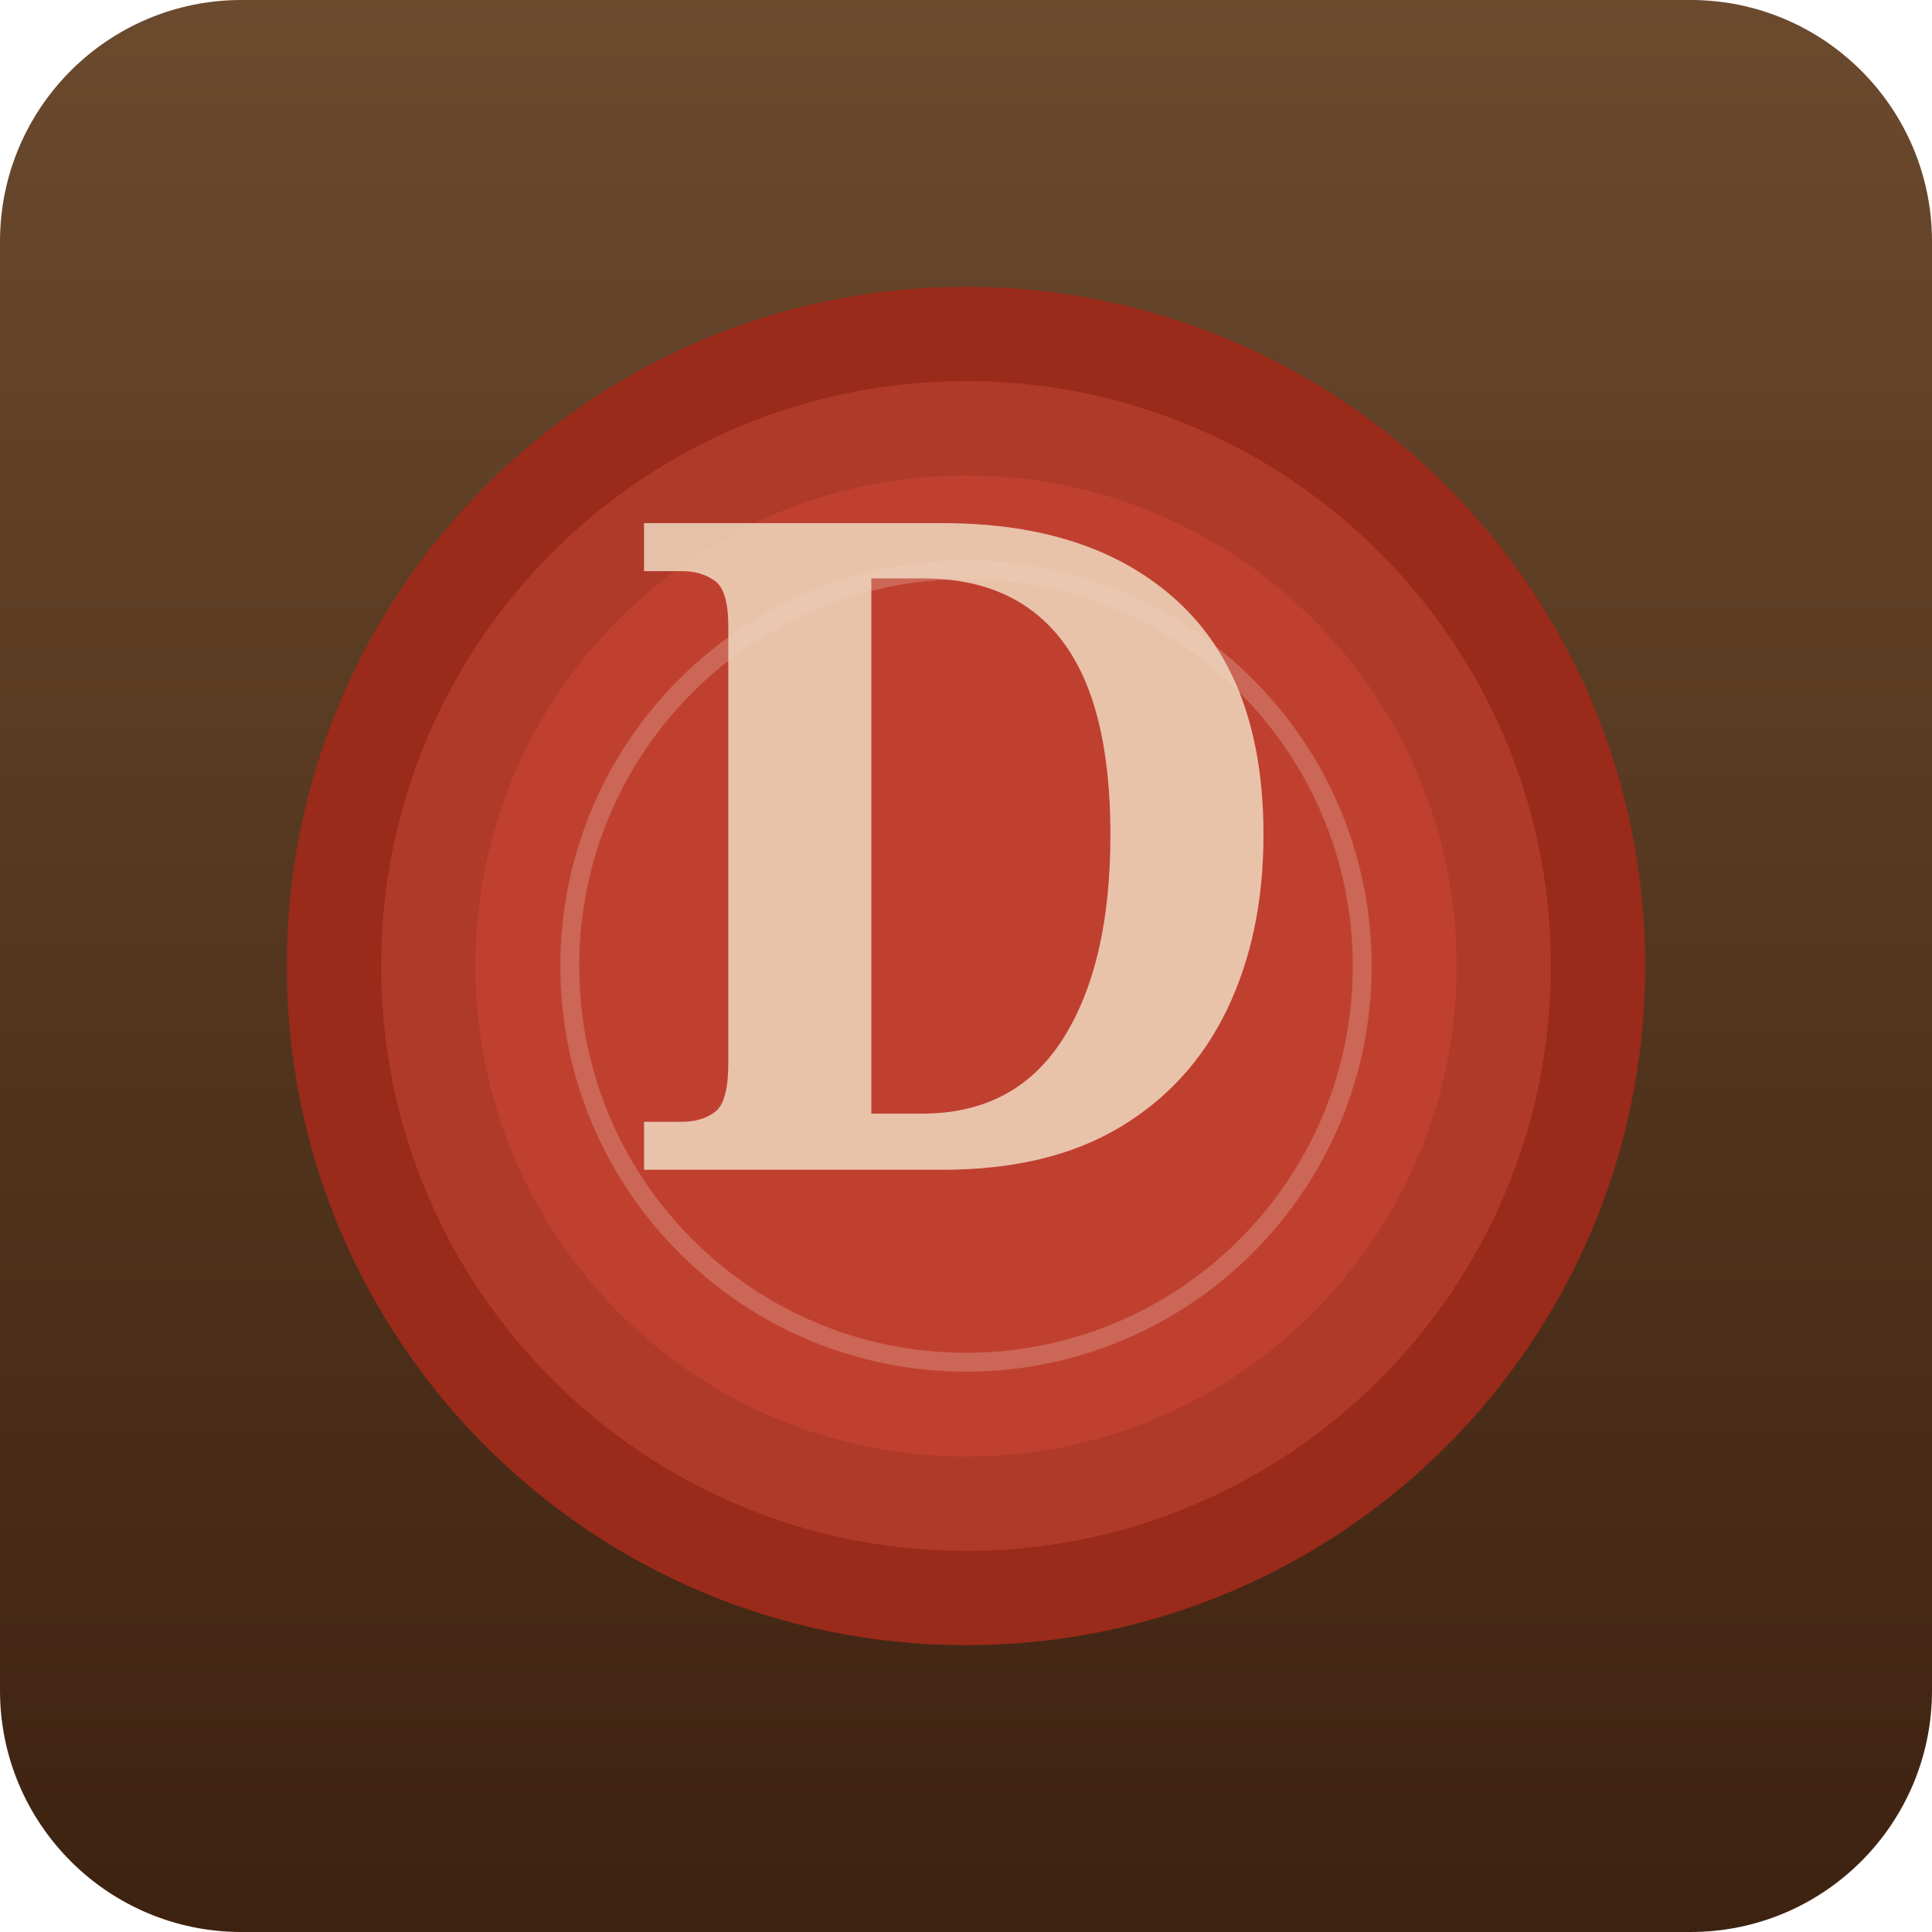
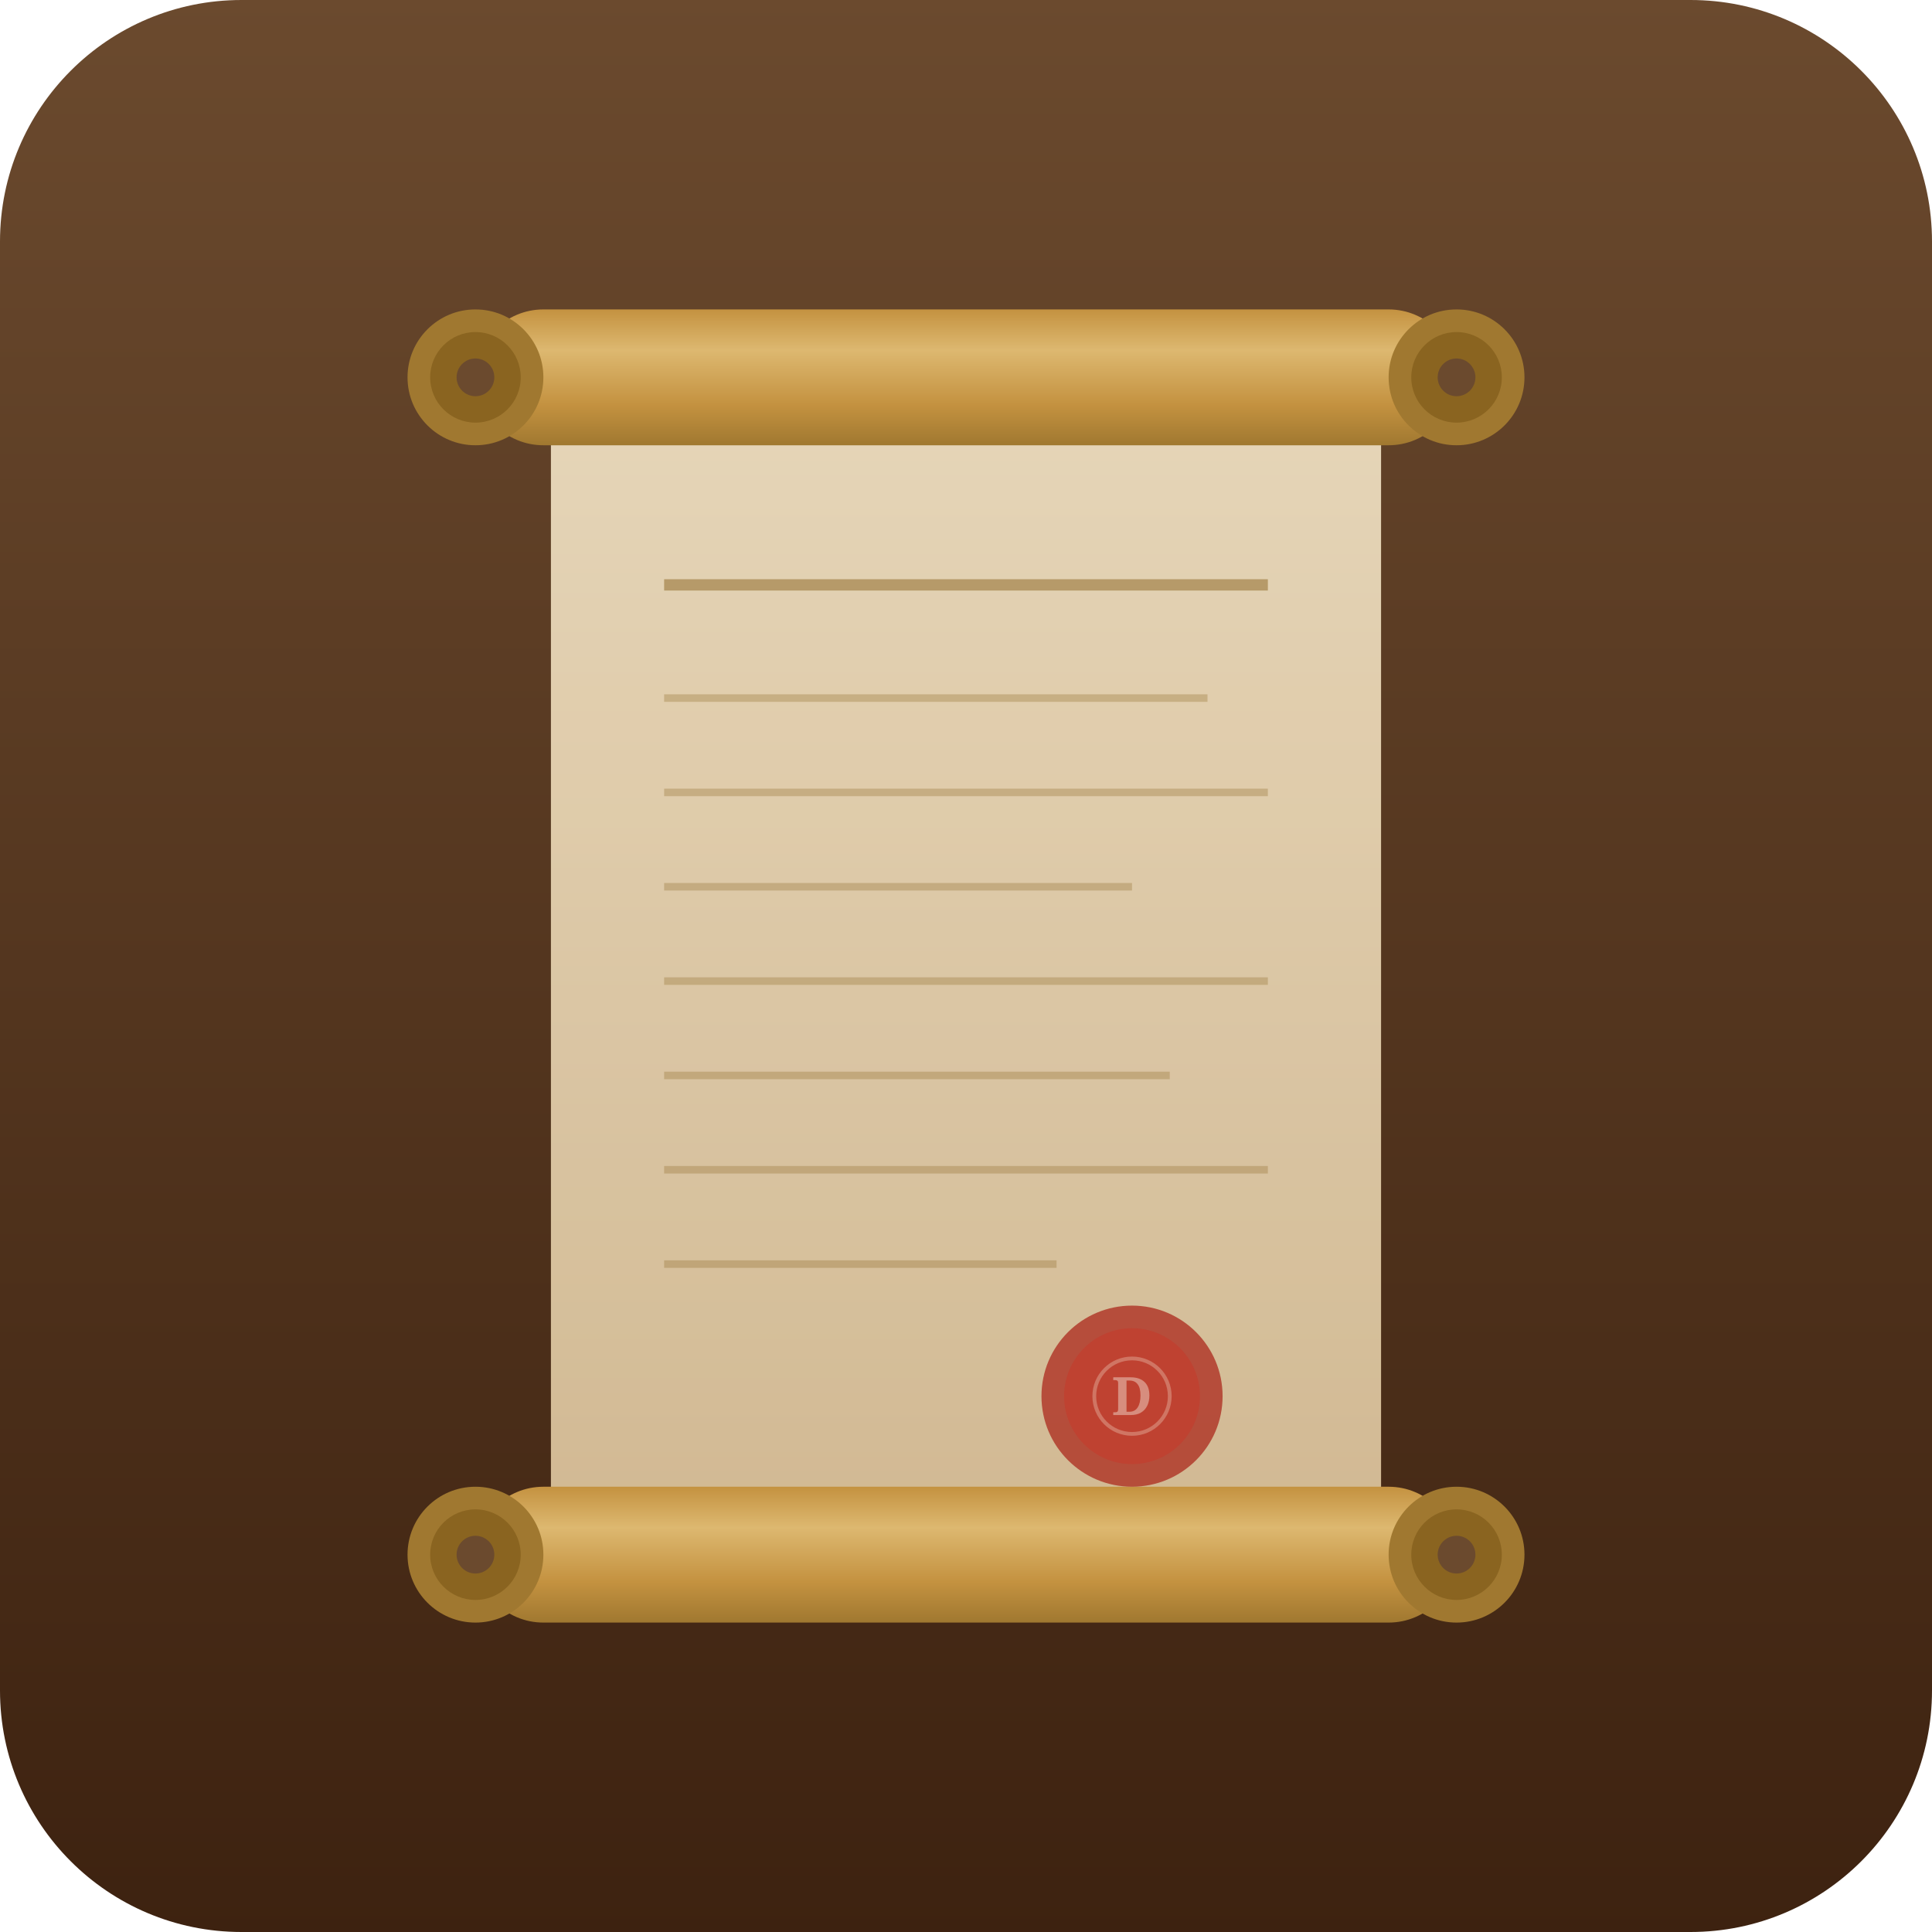
<svg xmlns="http://www.w3.org/2000/svg" viewBox="0 0 512 512">
  <defs>
    <linearGradient id="bg" x1="0" y1="0" x2="0" y2="1">
      <stop offset="0%" stop-color="#6b4a2e" />
      <stop offset="100%" stop-color="#3d2210" />
    </linearGradient>
+     <linearGradient id="paper" x1="0" y1="0" x2="0" y2="1">
+       <stop offset="0%" stop-color="#f5e6c8" />
+       <stop offset="100%" stop-color="#e0c8a0" />
+     </linearGradient>
+     <linearGradient id="roll" x1="0" y1="0" x2="0" y2="1">
+       <stop offset="0%" stop-color="#c49240" />
+       <stop offset="30%" stop-color="#ddb870" />
+       <stop offset="70%" stop-color="#c49240" />
+       <stop offset="100%" stop-color="#a07830" />
+     </linearGradient>
  </defs>
  <rect width="512" height="512" rx="64" fill="url(#bg)" />
-   <circle cx="256" cy="256" r="180" fill="#9a2a1a" />
-   <circle cx="256" cy="256" r="155" fill="#b03a2a" />
-   <circle cx="256" cy="256" r="130" fill="#c04030" />
-   <circle cx="256" cy="256" r="105" fill="none" stroke="#e8c0b0" stroke-width="5" opacity="0.3" />
-   <text x="256" y="310" text-anchor="middle" font-family="Georgia,serif" font-size="240" font-weight="bold" fill="#f0d8c0" opacity="0.85">D</text>
+   <rect x="146" y="100" width="220" height="312" rx="4" fill="url(#paper)" opacity="0.9" />
+   <rect x="126" y="82" width="260" height="36" rx="18" fill="url(#roll)" />
+   <ellipse cx="126" cy="100" rx="18" ry="18" fill="#a07830" />
+   <ellipse cx="126" cy="100" rx="12" ry="12" fill="#8a6420" />
+   <ellipse cx="126" cy="100" rx="5" ry="5" fill="#6b4a2e" />
+   <ellipse cx="386" cy="100" rx="18" ry="18" fill="#a07830" />
+   <ellipse cx="386" cy="100" rx="12" ry="12" fill="#8a6420" />
+   <ellipse cx="386" cy="100" rx="5" ry="5" fill="#6b4a2e" />
+   <rect x="126" y="394" width="260" height="36" rx="18" fill="url(#roll)" />
+   <ellipse cx="126" cy="412" rx="18" ry="18" fill="#a07830" />
+   <ellipse cx="126" cy="412" rx="12" ry="12" fill="#8a6420" />
+   <ellipse cx="126" cy="412" rx="5" ry="5" fill="#6b4a2e" />
+   <ellipse cx="386" cy="412" rx="18" ry="18" fill="#a07830" />
+   <ellipse cx="386" cy="412" rx="12" ry="12" fill="#8a6420" />
+   <ellipse cx="386" cy="412" rx="5" ry="5" fill="#6b4a2e" />
+   <line x1="176" y1="155" x2="336" y2="155" stroke="#8a6420" stroke-width="3" opacity="0.5" />
+   <line x1="176" y1="185" x2="320" y2="185" stroke="#8a6420" stroke-width="2" opacity="0.3" />
+   <line x1="176" y1="210" x2="336" y2="210" stroke="#8a6420" stroke-width="2" opacity="0.3" />
+   <line x1="176" y1="235" x2="300" y2="235" stroke="#8a6420" stroke-width="2" opacity="0.3" />
+   <line x1="176" y1="260" x2="336" y2="260" stroke="#8a6420" stroke-width="2" opacity="0.3" />
+   <line x1="176" y1="285" x2="310" y2="285" stroke="#8a6420" stroke-width="2" opacity="0.3" />
+   <line x1="176" y1="310" x2="336" y2="310" stroke="#8a6420" stroke-width="2" opacity="0.3" />
+   <line x1="176" y1="335" x2="280" y2="335" stroke="#8a6420" stroke-width="2" opacity="0.3" />
+   <circle cx="300" cy="370" r="24" fill="#b03a2a" opacity="0.85" />
+   <circle cx="300" cy="370" r="18" fill="#c04030" opacity="0.9" />
+   <circle cx="300" cy="370" r="10" fill="none" stroke="#e8c0b0" stroke-width="1" opacity="0.4" />
+   <text x="300" y="375" text-anchor="middle" font-family="serif" font-size="14" font-weight="bold" fill="#e8c0b0" opacity="0.6">D</text>
</svg>
